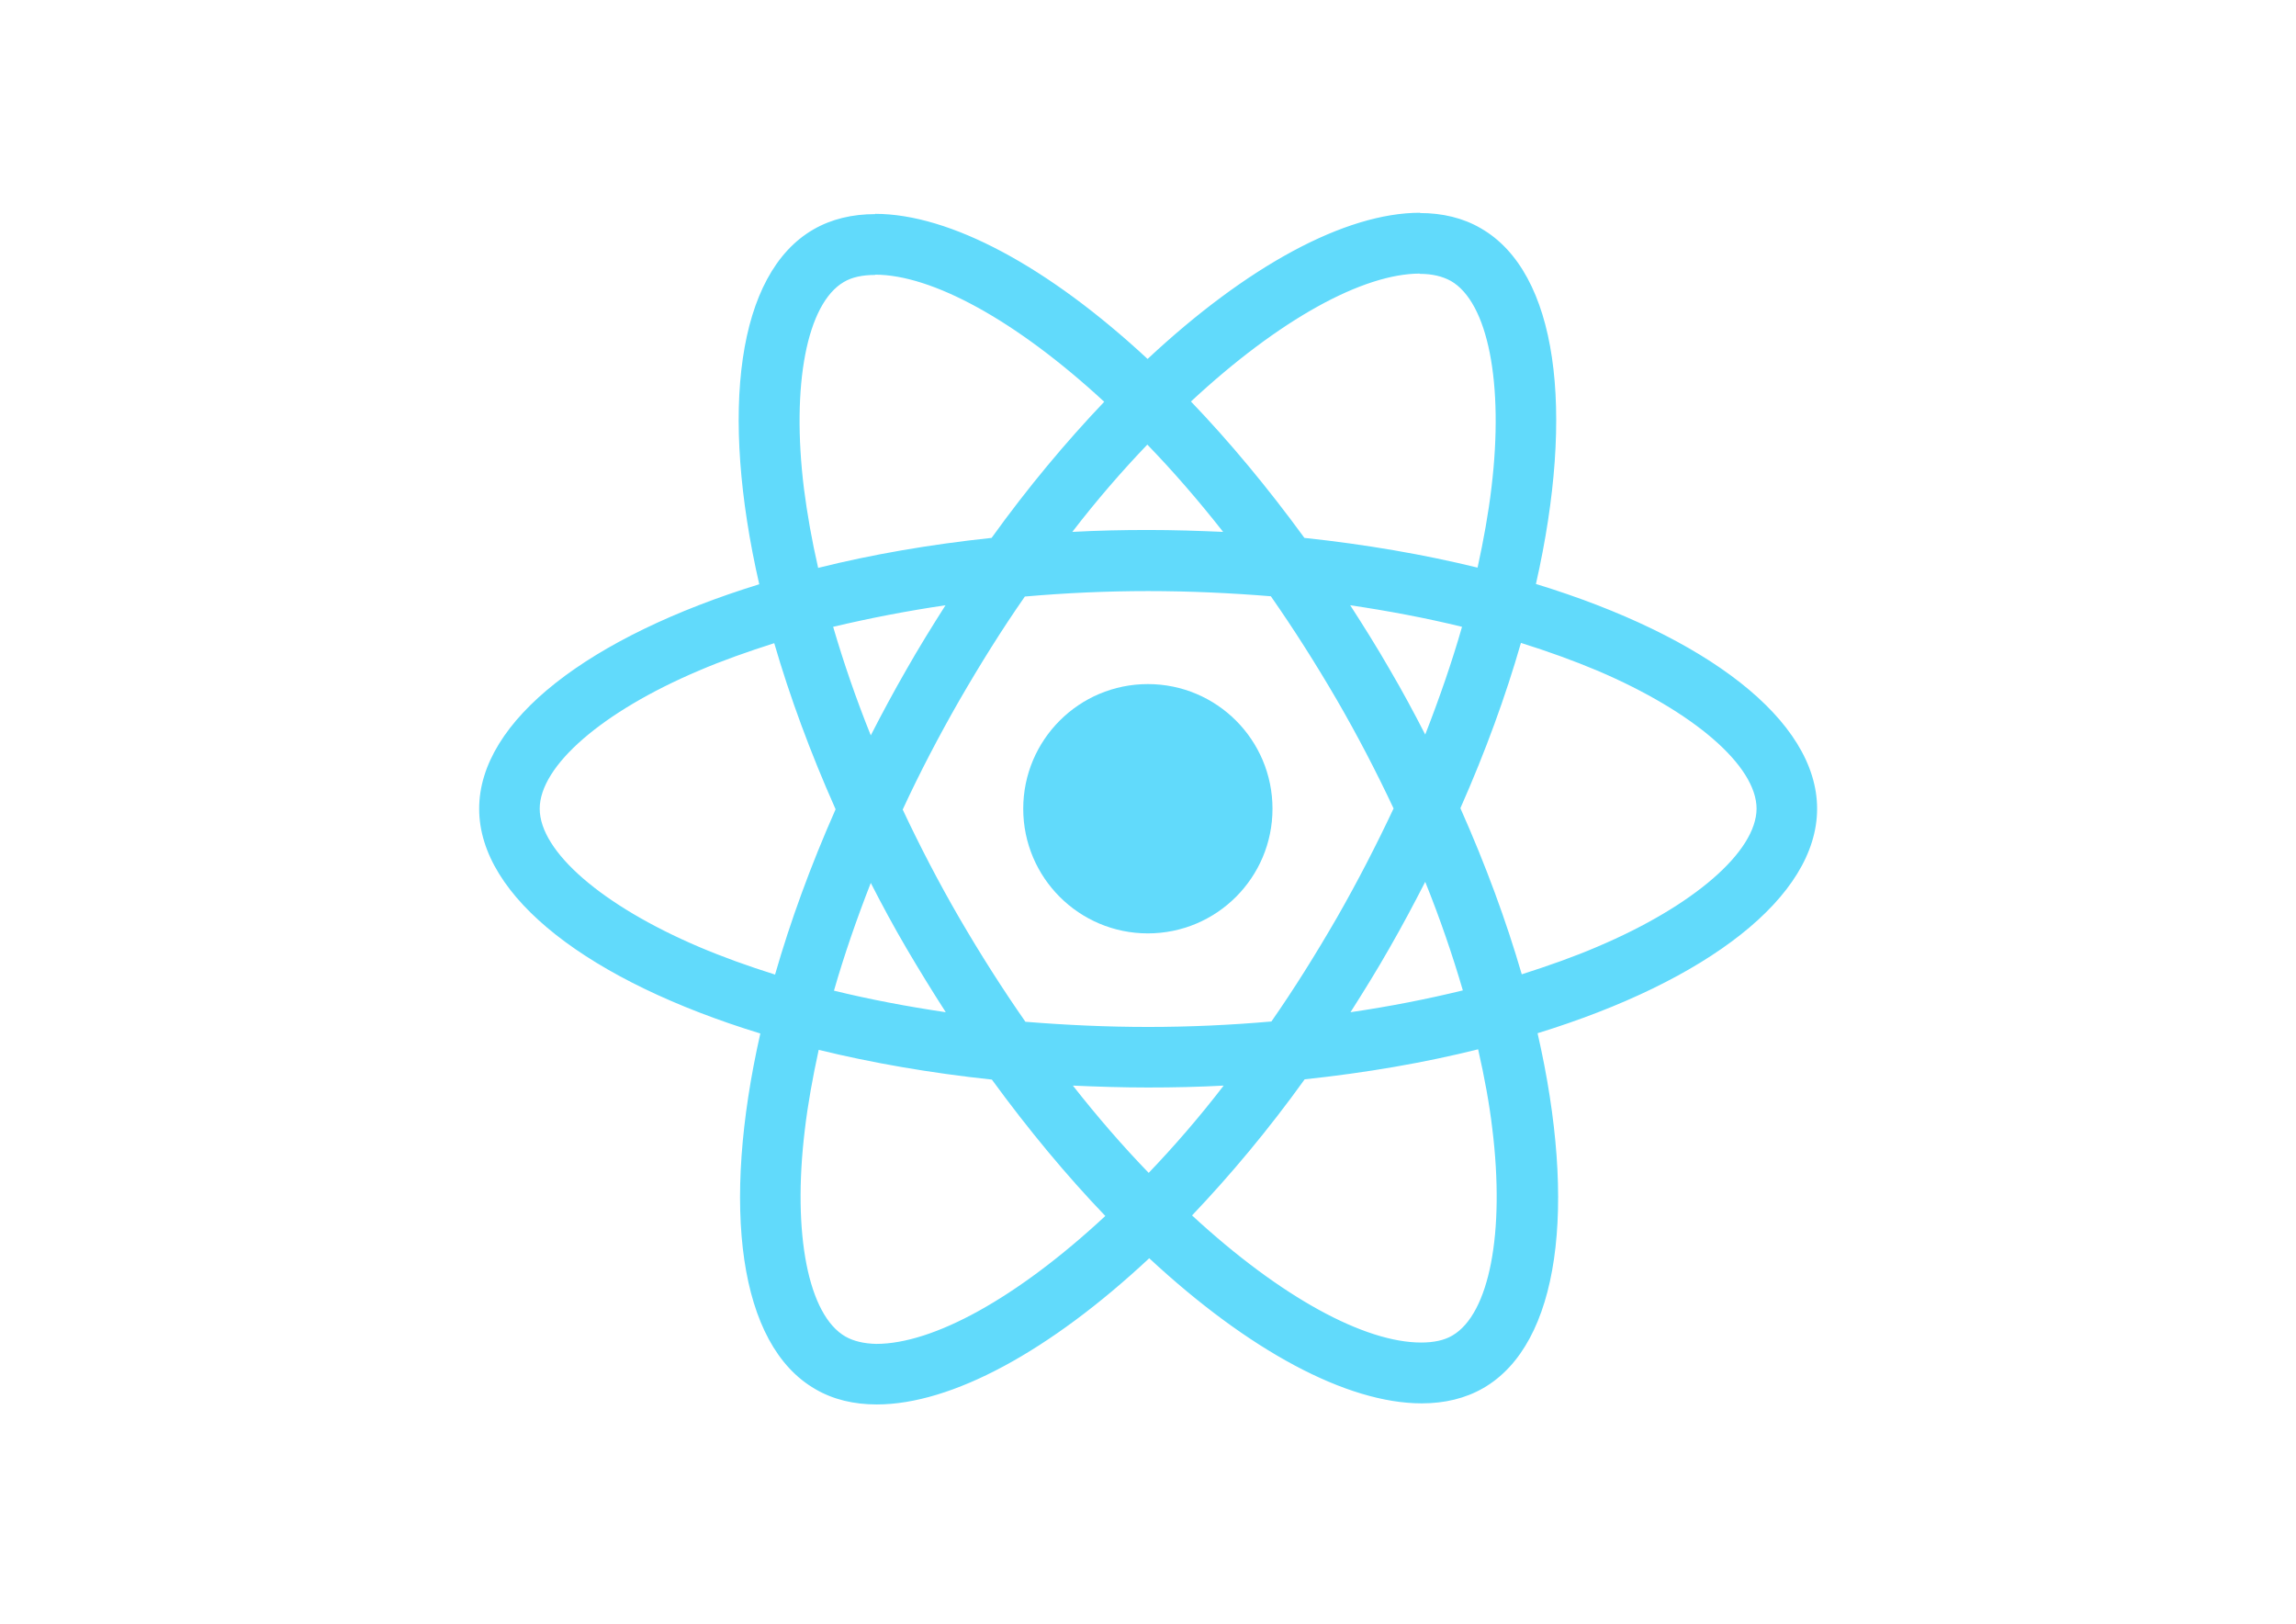
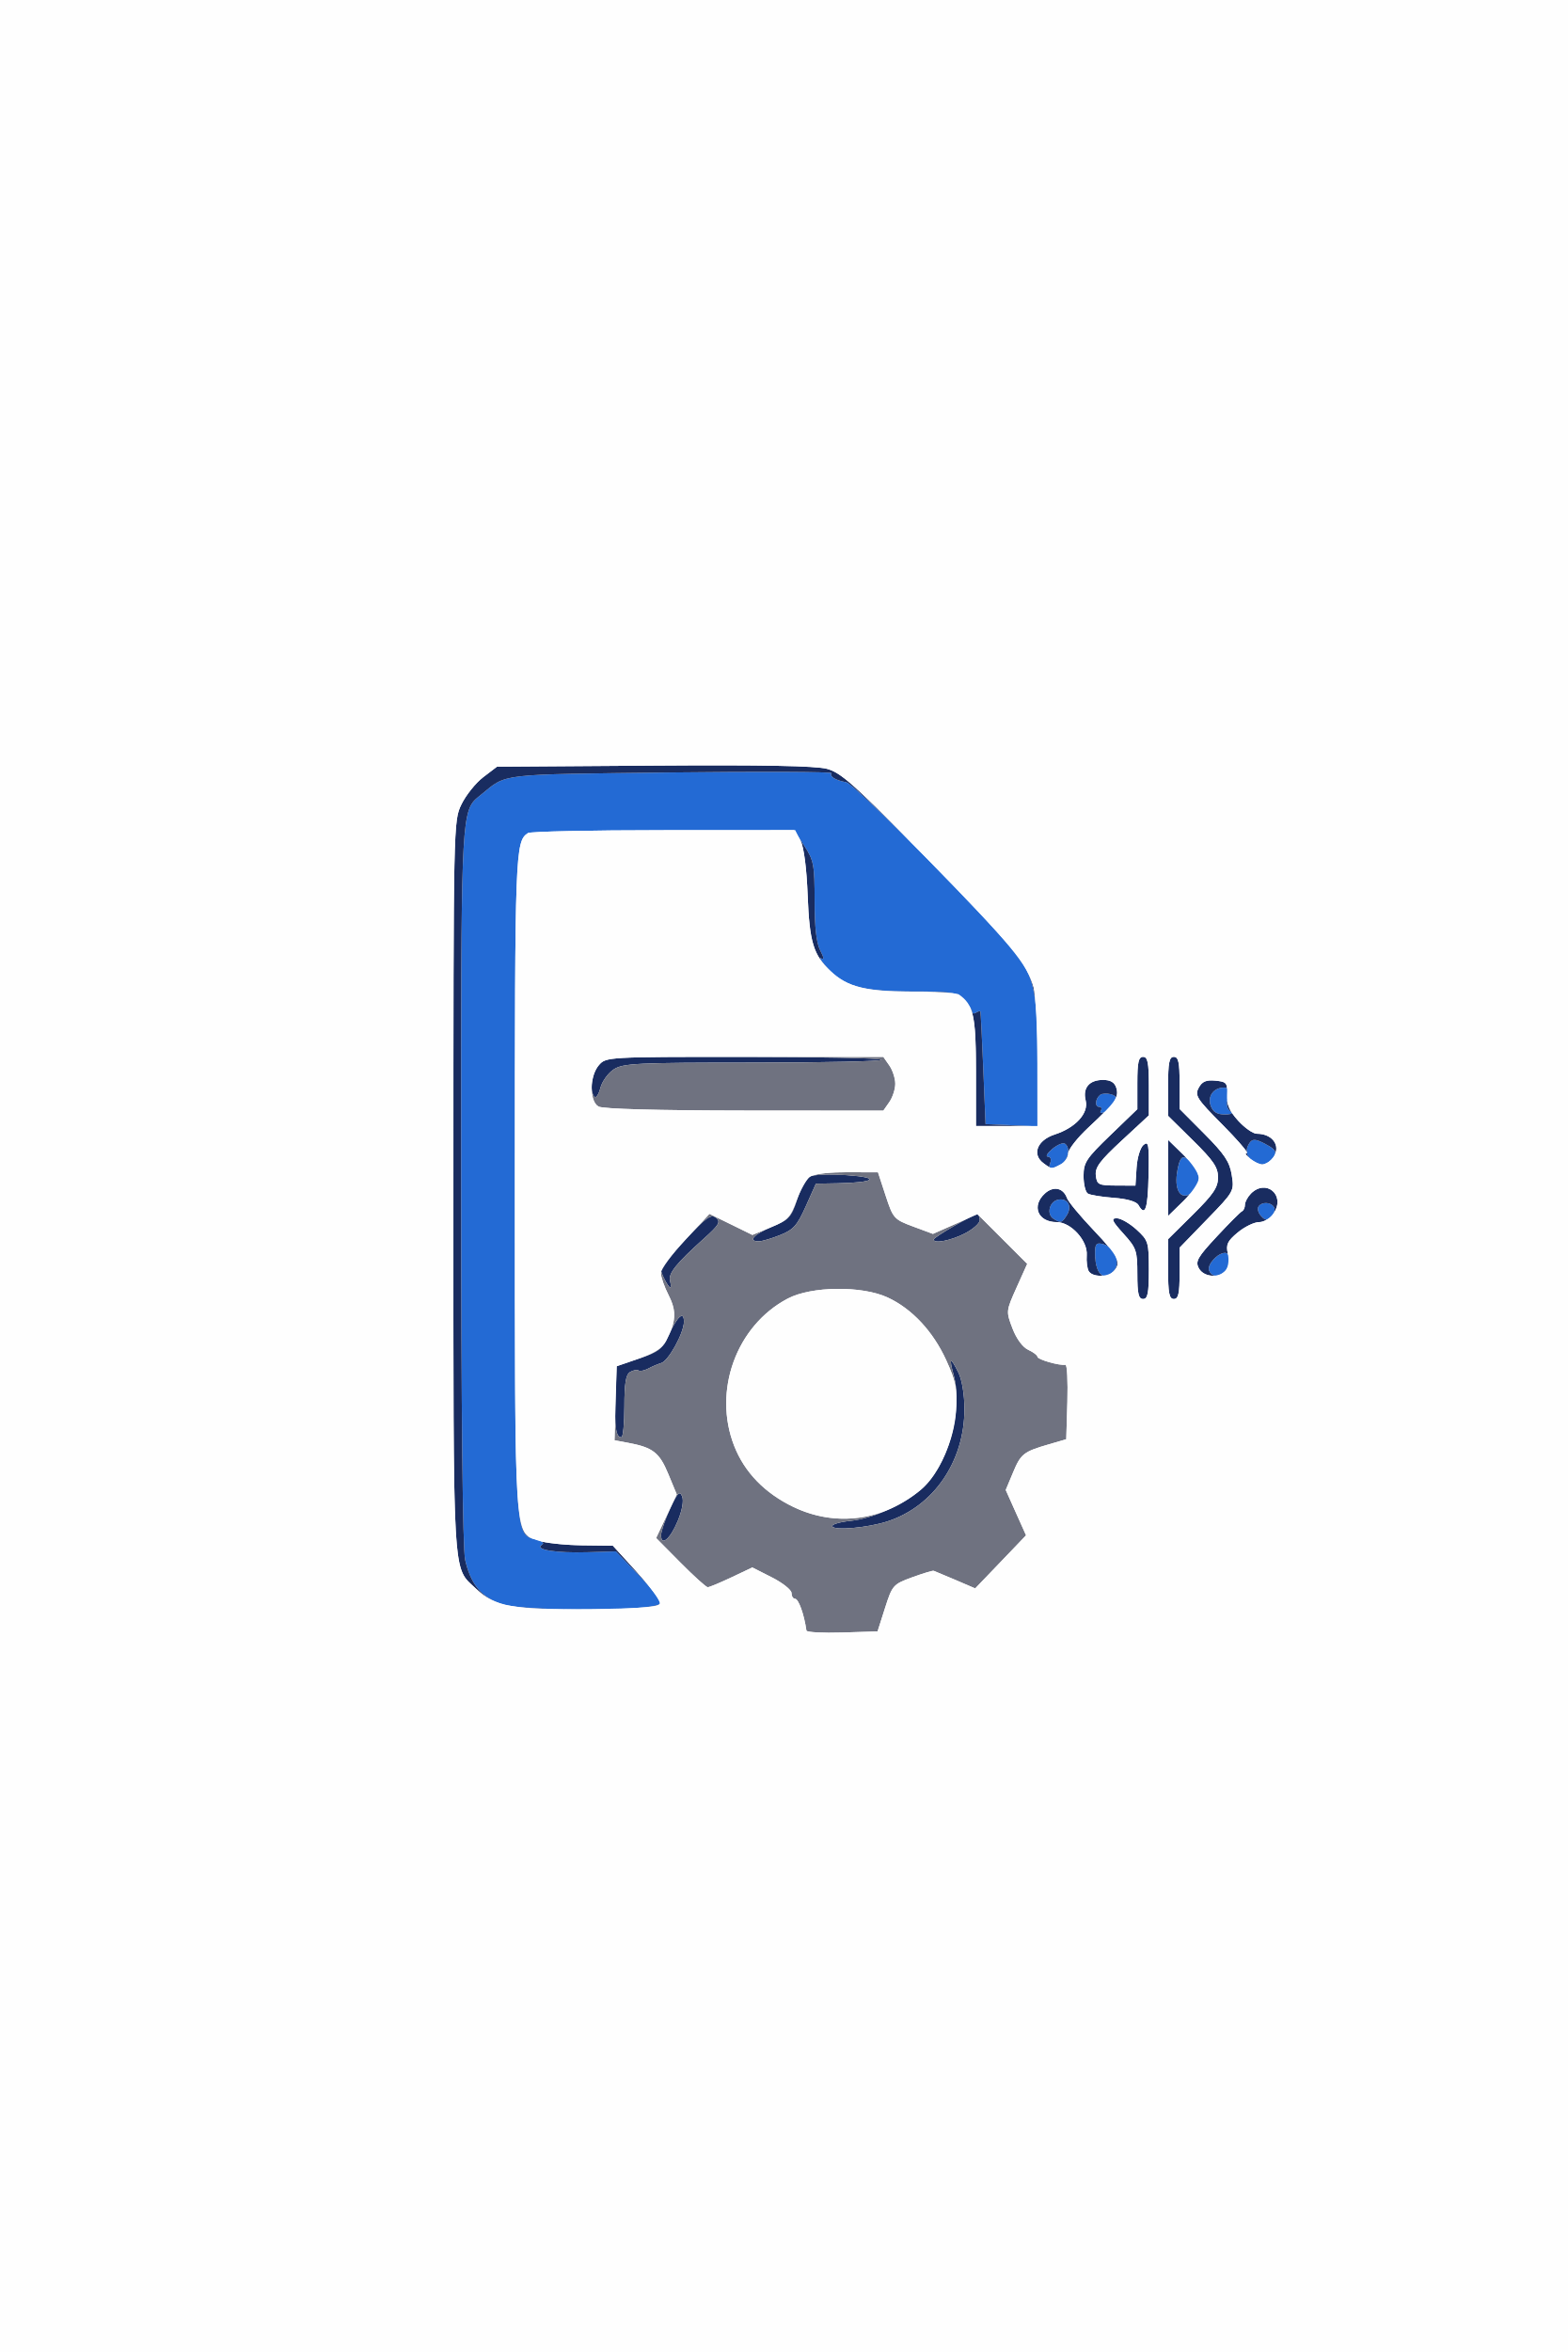
- <svg xmlns="http://www.w3.org/2000/svg" viewBox="0 0 841.9 595.3">
-   <g fill="#61DAFB">
-     <path d="M666.3 296.5c0-32.5-40.7-63.3-103.1-82.4 14.4-63.6 8-114.2-20.2-130.4-6.5-3.8-14.1-5.6-22.4-5.6v22.3c4.6 0 8.3.9 11.4 2.6 13.6 7.8 19.5 37.5 14.9 75.7-1.1 9.4-2.9 19.3-5.1 29.4-19.6-4.8-41-8.5-63.5-10.9-13.5-18.5-27.5-35.3-41.6-50 32.6-30.3 63.2-46.9 84-46.9V78c-27.5 0-63.5 19.6-99.9 53.6-36.4-33.8-72.4-53.2-99.9-53.2v22.3c20.7 0 51.4 16.5 84 46.6-14 14.7-28 31.4-41.3 49.9-22.6 2.4-44 6.1-63.6 11-2.3-10-4-19.7-5.2-29-4.7-38.2 1.1-67.9 14.6-75.8 3-1.8 6.9-2.6 11.5-2.6V78.5c-8.4 0-16 1.8-22.6 5.6-28.1 16.2-34.4 66.7-19.9 130.1-62.2 19.2-102.7 49.9-102.7 82.3 0 32.5 40.7 63.3 103.1 82.4-14.4 63.6-8 114.2 20.2 130.4 6.5 3.8 14.1 5.6 22.5 5.6 27.5 0 63.5-19.6 99.9-53.6 36.4 33.8 72.4 53.2 99.9 53.2 8.4 0 16-1.8 22.6-5.6 28.1-16.2 34.4-66.7 19.9-130.1 62-19.1 102.5-49.9 102.5-82.3zm-130.2-66.7c-3.7 12.9-8.3 26.2-13.5 39.5-4.1-8-8.4-16-13.1-24-4.6-8-9.5-15.8-14.4-23.4 14.2 2.1 27.9 4.7 41 7.9zm-45.8 106.5c-7.8 13.5-15.8 26.3-24.1 38.2-14.9 1.3-30 2-45.2 2-15.1 0-30.2-.7-45-1.9-8.3-11.9-16.4-24.6-24.2-38-7.6-13.1-14.5-26.4-20.8-39.8 6.2-13.4 13.2-26.8 20.7-39.9 7.8-13.5 15.8-26.3 24.1-38.2 14.9-1.3 30-2 45.2-2 15.1 0 30.2.7 45 1.9 8.3 11.9 16.4 24.6 24.2 38 7.6 13.1 14.5 26.4 20.8 39.8-6.3 13.4-13.2 26.8-20.7 39.9zm32.3-13c5.4 13.4 10 26.8 13.8 39.8-13.1 3.2-26.9 5.9-41.2 8 4.9-7.7 9.8-15.6 14.4-23.7 4.6-8 8.9-16.1 13-24.1zM421.2 430c-9.3-9.6-18.6-20.3-27.8-32 9 .4 18.2.7 27.5.7 9.4 0 18.7-.2 27.8-.7-9 11.7-18.3 22.4-27.5 32zm-74.4-58.9c-14.2-2.1-27.9-4.7-41-7.9 3.7-12.9 8.3-26.2 13.5-39.5 4.1 8 8.4 16 13.1 24 4.7 8 9.5 15.8 14.4 23.4zM420.7 163c9.3 9.6 18.6 20.3 27.8 32-9-.4-18.2-.7-27.5-.7-9.4 0-18.7.2-27.8.7 9-11.7 18.3-22.4 27.5-32zm-74 58.9c-4.9 7.7-9.8 15.6-14.4 23.7-4.6 8-8.9 16-13 24-5.4-13.4-10-26.8-13.8-39.8 13.1-3.1 26.9-5.8 41.2-7.9zm-90.5 125.2c-35.4-15.1-58.3-34.9-58.3-50.6 0-15.7 22.9-35.6 58.3-50.6 8.6-3.7 18-7 27.7-10.1 5.7 19.6 13.2 40 22.5 60.9-9.2 20.8-16.6 41.1-22.2 60.6-9.9-3.1-19.3-6.5-28-10.2zM310 490c-13.6-7.8-19.5-37.5-14.9-75.7 1.1-9.4 2.9-19.3 5.1-29.4 19.6 4.8 41 8.5 63.5 10.9 13.5 18.5 27.5 35.3 41.6 50-32.6 30.3-63.2 46.9-84 46.9-4.5-.1-8.3-1-11.3-2.7zm237.2-76.2c4.7 38.2-1.1 67.9-14.6 75.8-3 1.8-6.9 2.6-11.5 2.6-20.7 0-51.4-16.5-84-46.6 14-14.7 28-31.4 41.3-49.9 22.6-2.4 44-6.1 63.6-11 2.3 10.1 4.1 19.8 5.2 29.1zm38.5-66.7c-8.6 3.7-18 7-27.7 10.1-5.7-19.6-13.2-40-22.5-60.9 9.2-20.8 16.6-41.1 22.2-60.6 9.9 3.1 19.3 6.5 28.1 10.2 35.4 15.1 58.3 34.9 58.3 50.6-.1 15.7-23 35.6-58.4 50.6zM320.8 78.4z" />
-     <circle cx="420.9" cy="296.5" r="45.7" />
-     <path d="M520.5 78.1z" />
+ <svg xmlns="http://www.w3.org/2000/svg" width="408" height="612" viewBox="0 0 408 612">
+   <g>
+     <path d="M 171.75 417.24 C171.10,419.20 137.02,419.35 130.81,417.43 C125.38,415.75 122.56,412.41 121.06,405.90 C120.42,403.10 120.04,367.80 120.02,308.72 C120.02,306.05 120.02,303.45 120.02,300.92 C120.00,219.01 120.00,211.66 123.67,208.06 C124.14,207.60 124.68,207.20 125.29,206.70 C132.05,201.21 129.22,201.54 174.61,201.00 C197.82,200.73 216.62,200.81 216.39,201.18 C215.85,202.05 217.38,203.00 220.23,203.54 C222.67,204.01 260.76,242.70 265.24,249.26 C269.35,255.28 269.99,258.98 269.99,276.80 L 270.00 293.09 L 256.50 292.50 L 255.90 278.00 C255.57,270.02 255.24,263.36 255.15,263.19 C255.07,263.02 254.55,263.16 254.00,263.50 C253.45,263.84 253.00,263.73 253.00,263.25 C253.00,262.77 252.08,261.39 250.96,260.19 C249.09,258.18 247.96,258.00 237.21,257.98 C224.22,257.95 219.59,256.60 215.00,251.47 C213.62,249.93 213.04,248.99 213.71,249.37 C214.52,249.84 214.44,249.15 213.46,247.28 C212.47,245.39 212.01,241.27 212.01,234.34 C212.00,225.01 211.78,223.84 209.32,220.09 L 206.64 216.00 L 172.57 216.02 C153.83,216.02 138.00,216.36 137.40,216.77 C134.09,218.97 134.00,221.45 134.00,307.47 L 134.00 312.34 C134.00,389.26 134.00,398.09 137.63,400.00 C138.18,400.29 138.81,400.42 139.53,400.60 C141.22,401.02 141.76,401.53 141.00,402.00 C139.02,403.22 144.72,404.14 152.81,403.90 L 160.29 403.68 L 166.23 409.83 C169.50,413.21 171.98,416.55 171.75,417.24 ZM 310.80 309.80 C307.66,312.94 305.37,310.16 306.44,304.49 C307.18,300.54 307.97,300.20 310.35,302.83 C312.29,304.98 312.49,308.11 310.80,309.80 ZM 290.02 330.47 C287.32,333.73 285.00,331.68 285.00,326.01 C285.00,323.64 285.34,323.27 287.08,323.73 C289.96,324.49 291.70,328.46 290.02,330.47 ZM 330.80 301.80 C329.36,303.24 328.02,303.30 326.00,302.02 C324.27,300.93 323.98,299.03 325.29,297.28 C326.00,296.32 326.84,296.38 329.10,297.55 C332.28,299.20 332.60,300.00 330.80,301.80 ZM 320.19 289.14 C321.07,289.69 320.58,289.97 318.72,289.98 C316.75,290.00 315.70,289.35 315.11,287.78 C314.19,285.28 315.82,283.00 318.54,283.00 C319.86,283.00 320.07,283.57 319.55,285.66 C319.12,287.38 319.34,288.60 320.19,289.14 ZM 276.07 302.96 C273.41,304.39 272.68,304.26 273.36,302.50 C273.68,301.67 273.39,300.99 272.72,300.97 C272.05,300.95 272.56,300.05 273.85,298.97 C275.15,297.89 276.61,297.26 277.10,297.56 C278.70,298.55 278.05,301.90 276.07,302.96 ZM 277.67 316.16 C276.37,318.23 276.05,318.32 274.15,317.11 C272.29,315.93 273.12,312.60 275.39,312.16 C277.87,311.69 279.10,313.86 277.67,316.16 ZM 318.80 330.80 C317.19,332.41 315.34,332.32 314.67,330.59 C314.10,329.09 316.89,326.00 318.83,326.00 C320.36,326.00 320.34,329.26 318.80,330.80 ZM 289.72 287.08 C289.07,288.12 287.95,289.19 287.22,289.47 C286.49,289.75 286.17,289.53 286.51,288.99 C286.84,288.44 286.64,288.00 286.06,288.00 C284.85,288.00 285.06,285.82 286.36,284.87 C286.83,284.53 288.05,284.46 289.06,284.72 C290.58,285.12 290.69,285.52 289.72,287.08 ZM 331.56 314.10 C331.93,314.70 331.62,315.79 330.87,316.52 C329.73,317.62 329.28,317.61 328.20,316.41 C327.48,315.62 327.17,314.53 327.51,313.99 C328.32,312.67 330.72,312.73 331.56,314.10 Z" fill="rgb(35,106,212)" />
+     <path d="M 237.32 219.43 C228.73,210.83 221.27,203.74 220.23,203.54 C217.38,203.00 215.85,202.05 216.39,201.18 C216.62,200.81 197.82,200.73 174.61,201.00 C129.22,201.54 132.05,201.21 125.29,206.70 C124.68,207.20 124.14,207.60 123.67,208.06 C120.00,211.66 120.00,219.01 120.02,300.92 C120.02,303.45 120.02,306.05 120.02,308.72 C120.04,367.80 120.42,403.10 121.06,405.90 C122.42,411.78 124.85,415.07 129.31,416.89 C127.14,416.09 125.53,414.97 123.92,413.43 C123.05,412.59 122.31,411.99 121.67,411.29 C117.98,407.20 117.99,399.79 118.00,324.14 C118.00,319.34 118.00,314.27 118.00,308.91 C118.00,214.13 118.01,213.61 120.10,209.29 C121.26,206.90 123.81,203.72 125.77,202.22 L 129.34 199.50 L 170.16 199.21 C198.49,199.01 212.28,199.27 215.24,200.06 C218.65,200.98 221.97,203.80 237.32,219.43 ZM 307.00 331.33 C307.00,336.59 306.68,338.00 305.50,338.00 C304.30,338.00 304.00,336.47 304.00,330.22 L 304.00 322.44 L 310.50 316.00 C315.80,310.75 317.00,308.97 317.00,306.36 C317.00,303.75 315.81,301.99 310.50,296.76 L 304.00 290.35 L 304.00 282.68 C304.00,276.52 304.30,275.00 305.50,275.00 C306.69,275.00 307.00,276.42 307.00,281.78 L 307.00 288.56 L 313.45 295.04 C318.69,300.31 320.03,302.31 320.57,305.74 C321.24,309.92 321.18,310.03 314.12,317.30 L 307.00 324.65 ZM 298.92 305.83 C298.74,314.62 298.04,316.68 296.29,313.55 C295.78,312.65 293.36,311.94 289.85,311.68 C286.76,311.45 283.72,310.95 283.11,310.57 C282.50,310.19 282.00,308.13 282.00,306.00 C282.00,302.49 282.69,301.44 289.00,295.36 L 296.00 288.61 L 296.00 281.80 C296.00,276.42 296.31,275.00 297.50,275.00 C298.70,275.00 299.00,276.51 299.00,282.61 L 299.00 290.23 L 291.95 296.76 C286.24,302.04 284.95,303.78 285.20,305.87 C285.48,308.26 285.88,308.45 290.50,308.48 L 295.50 308.50 L 295.80 303.83 C295.97,301.22 296.77,298.61 297.61,297.91 C298.93,296.82 299.09,297.78 298.92,305.83 ZM 230.94 395.88 C225.91,397.51 217.31,398.30 216.62,397.20 C216.31,396.69 218.45,396.03 221.39,395.72 C227.07,395.14 234.82,391.71 239.65,387.64 C246.60,381.79 250.78,367.11 248.18,357.70 C246.93,353.17 247.35,352.98 249.43,357.15 C250.36,359.03 251.00,362.88 251.00,366.64 C251.00,380.29 242.98,391.97 230.94,395.88 ZM 159.73 278.26 C158.26,279.22 156.70,281.39 156.26,283.07 C155.82,284.76 155.14,285.80 154.73,285.40 C153.35,284.02 154.00,279.31 155.87,277.15 C157.71,275.02 158.14,275.00 193.31,275.00 C212.87,275.00 229.09,275.34 229.35,275.75 C229.60,276.16 214.64,276.50 196.11,276.50 C165.66,276.50 162.15,276.67 159.73,278.26 ZM 288.54 324.44 C288.11,324.12 287.61,323.87 287.08,323.73 C285.34,323.27 285.00,323.64 285.00,326.01 C285.00,329.37 285.82,331.46 287.05,331.93 C285.52,332.08 283.93,331.70 283.36,330.78 C282.95,330.11 282.71,328.23 282.83,326.61 C283.12,322.84 278.73,318.00 275.01,318.00 C270.10,318.00 268.37,313.78 271.96,310.53 C274.17,308.54 276.73,309.07 277.68,311.73 C278.03,312.70 281.17,316.49 284.66,320.15 C286.30,321.88 287.58,323.28 288.54,324.44 ZM 331.56 314.10 C330.72,312.73 328.32,312.67 327.51,313.99 C327.17,314.53 327.48,315.62 328.20,316.41 C328.86,317.14 329.29,317.43 329.78,317.29 C329.09,317.74 328.34,318.00 327.67,318.00 C326.41,318.00 323.93,319.21 322.15,320.68 C319.45,322.92 319.02,323.82 319.55,326.22 C319.56,326.27 319.57,326.32 319.58,326.38 C319.40,326.14 319.15,326.00 318.83,326.00 C316.89,326.00 314.10,329.09 314.67,330.59 C314.98,331.39 315.54,331.84 316.21,331.93 C314.54,332.11 312.76,331.42 311.99,329.98 C311.05,328.22 311.68,327.12 316.70,321.73 C319.89,318.30 322.84,315.35 323.25,315.17 C323.66,314.98 324.00,314.23 324.00,313.49 C324.00,312.75 324.71,311.44 325.57,310.57 C329.48,306.66 334.59,310.93 331.55,315.57 C331.53,315.60 331.50,315.63 331.48,315.67 C331.75,315.09 331.80,314.49 331.56,314.10 ZM 278.00 300.11 C278.00,301.11 277.13,302.40 276.07,302.96 C278.05,301.90 278.70,298.55 277.10,297.56 C276.61,297.26 275.15,297.89 273.85,298.97 C272.56,300.05 272.05,300.95 272.72,300.97 C273.39,300.99 273.68,301.67 273.36,302.50 C273.12,303.12 273.06,303.54 273.19,303.76 C272.79,303.58 272.32,303.23 271.60,302.69 C268.47,300.41 269.91,296.69 274.50,295.20 C279.94,293.44 283.38,289.66 282.55,286.35 C281.73,283.08 283.49,281.00 287.06,281.00 C289.01,281.00 290.06,281.62 290.52,283.05 C290.82,284.01 290.85,284.80 290.32,285.83 C290.45,285.25 290.05,284.99 289.06,284.72 C288.05,284.46 286.83,284.53 286.36,284.87 C285.06,285.82 284.85,288.00 286.06,288.00 C286.64,288.00 286.84,288.44 286.51,288.99 C286.17,289.53 286.49,289.75 287.22,289.47 C287.29,289.44 287.37,289.40 287.45,289.36 C286.38,290.45 285.00,291.76 283.25,293.40 C280.36,296.09 278.00,299.12 278.00,300.11 ZM 162.50 365.96 C162.50,370.38 162.15,374.00 161.72,374.00 C160.28,374.00 159.91,371.38 160.21,363.41 L 160.50 355.50 L 166.34 353.50 C171.50,351.73 172.40,351.01 174.09,347.31 C176.30,342.46 178.00,340.99 178.00,343.91 C178.00,346.80 174.01,354.08 172.10,354.66 C171.22,354.93 169.69,355.58 168.71,356.11 C167.72,356.64 166.58,356.86 166.16,356.60 C165.75,356.34 164.75,356.54 163.95,357.03 C162.88,357.69 162.50,360.01 162.50,365.96 ZM 203.03 321.37 C200.79,322.27 198.29,323.00 197.48,323.00 C194.51,323.00 196.12,321.22 200.89,319.24 C205.32,317.39 205.93,316.74 207.47,312.09 C208.40,309.28 209.92,306.59 210.83,306.11 C211.75,305.63 216.10,305.49 220.50,305.79 C229.38,306.41 227.77,307.72 217.92,307.90 L 212.34 308.00 L 209.72 313.87 C207.49,318.87 206.49,319.99 203.03,321.37 ZM 331.87 300.27 C332.08,299.38 331.23,298.65 329.10,297.55 C326.84,296.38 326.00,296.32 325.29,297.28 C324.66,298.12 324.40,299.00 324.49,299.80 C324.12,298.98 321.54,296.06 318.12,292.62 C311.47,285.93 310.90,285.05 311.96,283.07 C312.86,281.40 313.88,280.96 316.32,281.19 C318.56,281.41 319.23,281.64 319.35,283.13 C319.15,283.04 318.88,283.00 318.54,283.00 C315.82,283.00 314.19,285.28 315.11,287.78 C315.70,289.35 316.75,290.00 318.72,289.98 C320.02,289.98 320.65,289.84 320.61,289.56 C321.03,290.21 321.58,290.88 322.25,291.62 C323.94,293.48 326.11,295.00 327.08,295.00 C330.89,295.00 332.99,297.67 331.87,300.27 ZM 299.00 330.44 C299.00,336.49 298.70,338.00 297.50,338.00 C296.32,338.00 296.00,336.61 296.00,331.50 C296.00,325.44 295.76,324.74 292.38,321.00 C289.38,317.68 289.09,317.00 290.66,317.00 C291.70,317.00 294.00,318.32 295.78,319.94 C298.86,322.76 299.00,323.21 299.00,330.44 ZM 174.38 333.25 C174.62,334.21 174.65,335.00 174.44,335.00 C173.92,335.00 172.00,331.30 172.00,330.30 C172.00,329.84 174.89,326.35 178.42,322.54 C183.81,316.75 185.09,315.83 186.34,316.87 C187.62,317.93 187.17,318.71 183.17,322.30 C175.96,328.78 173.90,331.35 174.38,333.25 ZM 252.51 262.16 C252.82,262.64 253.00,263.03 253.00,263.25 C253.00,263.73 253.45,263.84 254.00,263.50 C254.55,263.16 255.07,263.02 255.15,263.19 C255.24,263.36 255.57,270.02 255.90,278.00 L 256.50 292.50 L 267.91 293.00 L 254.00 293.00 L 254.00 278.72 C254.00,269.41 253.73,264.90 252.51,262.16 ZM 308.99 301.53 C307.62,300.53 307.01,301.41 306.44,304.49 C305.51,309.42 307.12,312.17 309.63,310.73 C309.13,311.33 308.58,311.94 308.00,312.50 L 304.00 316.41 L 304.00 296.59 L 308.00 300.50 C308.34,300.83 308.67,301.18 308.99,301.53 ZM 208.03 218.11 L 209.32 220.09 C211.78,223.84 212.00,225.01 212.01,234.34 C212.01,241.27 212.47,245.39 213.46,247.28 C214.44,249.15 214.52,249.84 213.71,249.37 C213.04,248.99 213.62,249.93 215.00,251.47 C215.52,252.05 216.04,252.58 216.57,253.07 C216.44,252.95 216.30,252.83 216.17,252.70 C211.70,248.53 210.67,245.12 210.20,233.00 C209.93,225.93 209.22,220.44 208.35,218.75 ZM 169.73 413.80 C168.79,412.61 167.58,411.22 166.23,409.83 L 160.29 403.68 L 152.81 403.90 C144.72,404.14 139.02,403.22 141.00,402.00 C141.47,401.71 141.44,401.41 140.96,401.12 C143.23,401.63 147.56,402.05 151.40,402.10 L 159.50 402.20 L 165.82 409.13 C167.34,410.80 168.70,412.43 169.73,413.80 ZM 251.04 320.98 C247.41,322.83 243.00,323.68 243.00,322.52 C243.00,321.93 253.21,316.02 254.25,316.01 C254.66,316.00 255.00,316.67 255.00,317.48 C255.00,318.29 253.22,319.87 251.04,320.98 ZM 176.39 395.76 C174.43,400.51 171.95,402.55 172.06,399.33 C172.10,398.33 173.17,395.25 174.44,392.50 C176.34,388.39 176.89,387.83 177.52,389.35 C177.99,390.48 177.56,392.95 176.39,395.76 ZM 277.67 316.16 C279.10,313.86 277.87,311.69 275.39,312.16 C273.12,312.60 272.29,315.93 274.15,317.11 C276.05,318.32 276.37,318.23 277.67,316.16 ZM 220.51 255.73 C224.14,257.42 229.01,257.96 237.21,257.98 C243.18,257.99 246.19,258.05 248.00,258.45 C245.82,258.20 241.69,258.02 237.22,258.02 C228.89,258.00 224.13,257.44 220.51,255.73 ZM 138.54 400.34 C138.21,400.25 137.91,400.15 137.63,400.00 C135.79,399.03 134.88,396.29 134.43,383.81 C134.89,396.02 135.83,398.82 137.76,399.97 C138.00,400.12 138.26,400.24 138.54,400.34 ZM 269.52 261.30 C269.15,257.70 268.52,255.26 267.45,253.01 C268.17,254.37 268.63,255.60 268.99,256.89 C269.18,257.59 269.36,259.17 269.52,261.30 ZM 320.19 289.14 C319.48,288.69 319.20,287.75 319.39,286.44 C319.53,287.45 319.87,288.38 320.48,289.36 C320.41,289.29 320.31,289.22 320.19,289.14 ZM 145.39 418.71 C140.22,418.65 136.43,418.43 133.50,417.95 C136.39,418.34 140.70,418.59 145.39,418.71 ZM 290.02 330.47 C290.71,329.64 290.82,328.48 290.52,327.35 C291.18,328.82 290.84,329.76 289.80,330.80 C289.68,330.92 289.56,331.02 289.42,331.12 C289.62,330.93 289.82,330.72 290.02,330.47 ZM 324.52 300.01 C324.61,300.47 324.82,300.91 325.15,301.29 C324.34,300.64 323.88,300.05 324.47,300.03 C324.50,300.03 324.51,300.02 324.52,300.01 ZM 171.74 417.28 C171.57,417.78 169.92,418.12 166.17,418.35 C169.38,418.09 171.53,417.73 171.75,417.26 C171.74,417.27 171.74,417.28 171.74,417.28 ZM 327.74 302.83 C328.29,302.97 328.80,302.96 329.29,302.81 C328.99,302.93 328.71,303.00 328.49,303.00 C328.29,303.00 328.03,302.94 327.74,302.83 ZM 312.00 306.50 C312.00,306.62 311.98,306.75 311.95,306.89 C311.95,306.52 311.92,306.14 311.84,305.76 C311.94,306.05 312.00,306.30 312.00,306.50 ZM 276.07 302.96 C274.97,303.55 274.39,303.87 273.89,303.90 C274.37,303.80 275.09,303.49 276.07,302.96 Z" fill="rgb(25,44,96)" />
+     <path d="M 162.50 365.96 C162.50,360.01 162.88,357.69 163.95,357.03 C164.75,356.54 165.75,356.34 166.16,356.60 C166.58,356.86 167.72,356.64 168.71,356.11 C169.69,355.58 171.22,354.93 172.10,354.66 C174.01,354.08 178.00,346.80 178.00,343.91 C178.00,341.23 176.57,342.25 174.63,346.17 C175.94,342.74 175.70,340.34 174.02,337.04 C172.91,334.86 172.00,332.27 172.00,331.27 C172.00,331.16 172.03,331.02 172.10,330.84 C172.50,332.25 173.99,335.00 174.44,335.00 C174.65,335.00 174.62,334.21 174.38,333.25 C173.90,331.35 175.96,328.78 183.17,322.30 C187.17,318.71 187.62,317.93 186.34,316.87 C185.09,315.83 183.81,316.75 178.42,322.54 L 184.64 315.85 L 195.81 321.33 L 200.32 319.48 C196.00,321.36 194.63,323.00 197.48,323.00 C198.29,323.00 200.79,322.27 203.03,321.37 C206.49,319.99 207.49,318.87 209.72,313.87 L 212.34 308.00 L 217.92 307.90 C227.77,307.72 229.38,306.41 220.50,305.79 C216.63,305.52 212.80,305.60 211.31,305.95 C212.80,305.36 216.19,305.01 220.44,305.02 L 228.50 305.04 L 230.50 311.14 C232.43,317.03 232.67,317.30 237.65,319.15 L 242.80 321.06 L 248.60 318.50 L 251.76 317.10 C248.41,318.84 243.00,322.09 243.00,322.52 C243.00,323.68 247.41,322.83 251.04,320.98 C253.22,319.87 255.00,318.29 255.00,317.48 C255.00,316.67 254.66,316.00 254.25,316.01 C254.24,316.01 254.23,316.01 254.22,316.01 L 254.41 315.93 L 260.87 322.39 L 267.34 328.86 L 264.57 335.02 C261.82,341.15 261.81,341.22 263.51,345.67 C264.54,348.37 266.17,350.57 267.61,351.23 C268.92,351.83 270.00,352.64 270.00,353.04 C270.00,353.75 275.78,355.40 277.29,355.12 C277.72,355.04 277.94,359.37 277.79,364.74 L 277.50 374.50 L 273.00 375.81 C266.37,377.74 265.68,378.28 263.63,383.20 L 261.75 387.70 L 264.39 393.60 L 267.04 399.50 L 260.42 406.41 L 253.80 413.31 L 248.65 411.10 C245.82,409.89 243.27,408.82 243.00,408.73 C242.73,408.63 240.20,409.40 237.40,410.42 C232.45,412.23 232.23,412.48 230.34,418.39 L 228.39 424.50 L 219.20 424.79 C214.14,424.95 209.95,424.72 209.88,424.29 C209.25,419.95 207.82,416.00 206.89,416.00 C206.40,416.00 206.00,415.33 206.00,414.52 C206.00,413.70 203.70,411.87 200.90,410.45 L 195.80 407.86 L 190.37 410.43 C187.39,411.84 184.61,413.00 184.19,413.00 C183.78,413.00 180.59,410.12 177.10,406.60 L 170.76 400.20 L 173.44 394.53 L 176.13 388.85 L 173.92 383.52 C171.62,377.96 169.92,376.64 163.55,375.44 L 159.93 374.76 L 160.12 368.52 C160.17,372.55 160.65,374.00 161.72,374.00 C162.15,374.00 162.50,370.38 162.50,365.96 ZM 230.94 395.88 C242.98,391.97 251.00,380.29 251.00,366.64 C251.00,362.88 250.36,359.03 249.43,357.15 C247.35,352.98 246.93,353.17 248.18,357.70 C248.92,360.38 249.11,363.49 248.85,366.69 C249.14,361.29 248.73,359.37 246.27,353.95 C242.84,346.43 237.34,340.53 231.00,337.60 C224.29,334.50 211.16,334.65 205.00,337.90 C191.63,344.94 185.47,361.89 191.07,376.21 C193.76,383.09 199.04,388.54 206.50,392.12 C214.44,395.93 223.13,396.13 230.96,392.93 C227.67,394.40 224.26,395.43 221.39,395.72 C218.45,396.03 216.31,396.69 216.62,397.20 C217.31,398.30 225.91,397.51 230.94,395.88 ZM 159.73 278.26 C162.15,276.67 165.66,276.50 196.11,276.50 C214.64,276.50 229.60,276.16 229.35,275.75 C229.09,275.34 213.15,275.01 193.81,275.00 L 229.89 275.00 L 231.44 277.22 C232.30,278.44 233.00,280.59 233.00,282.00 C233.00,283.41 232.30,285.56 231.44,286.78 L 229.89 289.00 L 193.69 288.97 C170.98,288.95 156.85,288.56 155.75,287.92 C154.50,287.19 153.92,285.08 153.99,282.83 C153.99,283.94 154.23,284.89 154.73,285.40 C155.14,285.80 155.82,284.76 156.26,283.07 C156.70,281.39 158.26,279.22 159.73,278.26 ZM 176.39 395.76 C177.56,392.95 177.99,390.48 177.52,389.35 C176.89,387.83 176.34,388.39 174.44,392.50 C173.17,395.25 172.10,398.33 172.06,399.33 C171.95,402.55 174.43,400.51 176.39,395.76 ZM 202.31 318.62 C205.18,317.28 205.93,316.17 207.29,312.43 C207.47,311.96 207.65,311.49 207.85,311.02 C207.72,311.38 207.59,311.73 207.47,312.09 C206.11,316.19 205.48,317.18 202.31,318.62 ZM 172.44 350.21 C171.29,351.62 169.74,352.34 166.34,353.50 L 160.50 355.50 L 166.28 353.50 C169.30,352.46 171.26,351.42 172.44,350.21 ZM 245.04 380.39 C243.56,383.35 241.73,385.89 239.65,387.64 C241.65,385.96 243.51,383.38 245.04,380.39 ZM 154.76 279.02 C155.05,278.31 155.42,277.67 155.87,277.15 C155.43,277.66 155.05,278.31 154.76,279.02 Z" fill="rgb(111,114,128)" />
+     <path d="M 0.00 306.00 L 0.00 0.00 L 204.00 0.00 L 408.00 0.00 L 408.00 306.00 L 408.00 612.00 L 204.00 612.00 L 0.00 612.00 L 0.00 306.00 ZM 230.34 418.39 C232.23,412.48 232.45,412.23 237.40,410.42 C240.20,409.40 242.73,408.63 243.00,408.73 C243.27,408.82 245.82,409.89 248.65,411.10 L 253.80 413.31 L 260.42 406.41 L 267.04 399.50 L 264.39 393.60 L 261.75 387.70 L 263.63 383.20 C265.68,378.28 266.37,377.74 273.00,375.81 L 277.50 374.50 L 277.79 364.74 C277.94,359.37 277.72,355.04 277.29,355.12 C275.78,355.40 270.00,353.75 270.00,353.04 C270.00,352.64 268.92,351.83 267.61,351.23 C266.17,350.57 264.54,348.37 263.51,345.67 C261.81,341.22 261.82,341.15 264.57,335.02 L 267.34 328.86 L 260.87 322.39 L 254.41 315.93 L 248.60 318.50 L 242.80 321.06 L 237.65 319.15 C232.67,317.30 232.43,317.03 230.50,311.14 L 228.50 305.04 L 220.44 305.02 C215.51,305.01 211.75,305.48 210.74,306.25 C209.84,306.94 208.29,309.72 207.29,312.43 C205.69,316.80 204.95,317.58 200.65,319.34 L 195.81 321.33 L 190.23 318.59 L 184.64 315.85 L 178.32 322.65 C174.84,326.40 172.00,330.27 172.00,331.27 C172.00,332.27 172.91,334.86 174.02,337.04 C176.12,341.15 175.97,343.86 173.38,348.93 C172.46,350.72 170.31,352.11 166.28,353.50 L 160.50 355.50 L 160.22 365.13 L 159.93 374.76 L 163.55 375.44 C169.92,376.64 171.62,377.96 173.92,383.52 L 176.13 388.85 L 173.44 394.53 L 170.76 400.20 L 177.10 406.60 C180.59,410.12 183.78,413.00 184.19,413.00 C184.61,413.00 187.39,411.84 190.37,410.43 L 195.80 407.86 L 200.90 410.45 C203.70,411.87 206.00,413.70 206.00,414.52 C206.00,415.33 206.40,416.00 206.89,416.00 C207.82,416.00 209.25,419.95 209.88,424.29 C209.95,424.72 214.14,424.95 219.20,424.79 L 228.39 424.50 L 230.34 418.39 ZM 171.74 417.28 C171.96,416.62 169.30,412.95 165.82,409.13 L 159.50 402.20 L 151.40 402.10 C146.94,402.04 141.83,401.49 140.04,400.86 C133.80,398.69 134.00,401.85 134.00,307.47 C134.00,221.45 134.09,218.97 137.40,216.77 C138.00,216.36 153.90,216.02 172.72,216.02 L 206.95 216.00 L 208.35 218.75 C209.22,220.44 209.93,225.93 210.20,233.00 C210.67,245.12 211.70,248.53 216.17,252.70 C220.60,256.84 225.20,258.00 237.22,258.02 C243.42,258.02 248.98,258.36 249.56,258.77 C253.35,261.40 254.00,264.32 254.00,278.72 L 254.00 293.00 L 262.00 293.00 L 270.00 293.00 L 269.99 276.75 C269.99,267.81 269.54,258.87 268.99,256.89 C267.29,250.79 263.29,245.97 241.00,223.18 C222.47,204.24 218.91,201.04 215.24,200.06 C212.28,199.27 198.49,199.01 170.16,199.21 L 129.34 199.50 L 125.77 202.22 C123.81,203.72 121.26,206.90 120.10,209.29 C118.01,213.61 118.00,214.13 118.00,308.91 C118.00,413.39 117.66,407.43 123.92,413.43 C128.74,418.04 133.59,418.91 153.42,418.69 C166.45,418.55 171.45,418.17 171.74,417.28 ZM 299.00 330.44 C299.00,323.21 298.86,322.76 295.78,319.94 C294.00,318.32 291.70,317.00 290.66,317.00 C289.09,317.00 289.38,317.68 292.38,321.00 C295.76,324.74 296.00,325.44 296.00,331.50 C296.00,336.61 296.32,338.00 297.50,338.00 C298.70,338.00 299.00,336.49 299.00,330.44 ZM 307.00 331.33 L 307.00 324.65 L 314.12 317.30 C321.18,310.03 321.24,309.92 320.57,305.74 C320.03,302.31 318.69,300.31 313.45,295.04 L 307.00 288.56 L 307.00 281.78 C307.00,276.42 306.69,275.00 305.50,275.00 C304.30,275.00 304.00,276.52 304.00,282.68 L 304.00 290.35 L 310.50 296.76 C315.81,301.99 317.00,303.75 317.00,306.36 C317.00,308.97 315.80,310.75 310.50,316.00 L 304.00 322.44 L 304.00 330.22 C304.00,336.47 304.30,338.00 305.50,338.00 C306.68,338.00 307.00,336.59 307.00,331.33 ZM 289.80 330.80 C291.94,328.66 291.10,326.91 284.66,320.15 C281.17,316.49 278.03,312.70 277.68,311.73 C276.73,309.07 274.17,308.54 271.96,310.53 C268.37,313.78 270.10,318.00 275.01,318.00 C278.73,318.00 283.12,322.84 282.83,326.61 C282.71,328.23 282.95,330.11 283.36,330.78 C284.33,332.34 288.24,332.36 289.80,330.80 ZM 318.97 330.54 C319.68,329.68 319.92,327.90 319.55,326.22 C319.02,323.82 319.45,322.92 322.15,320.68 C323.93,319.21 326.41,318.00 327.67,318.00 C328.99,318.00 330.63,316.97 331.55,315.57 C334.59,310.93 329.48,306.66 325.57,310.57 C324.71,311.44 324.00,312.75 324.00,313.49 C324.00,314.23 323.66,314.98 323.25,315.17 C322.84,315.35 319.89,318.30 316.70,321.73 C311.68,327.12 311.05,328.22 311.99,329.98 C313.25,332.34 317.21,332.66 318.97,330.54 ZM 312.00 306.50 C312.00,305.35 310.20,302.65 308.00,300.50 L 304.00 296.59 L 304.00 306.50 L 304.00 316.41 L 308.00 312.50 C310.20,310.35 312.00,307.65 312.00,306.50 ZM 298.92 305.83 C299.09,297.78 298.93,296.82 297.61,297.91 C296.77,298.61 295.97,301.22 295.80,303.83 L 295.50 308.50 L 290.50 308.48 C285.88,308.45 285.48,308.26 285.20,305.87 C284.95,303.78 286.24,302.04 291.95,296.76 L 299.00 290.23 L 299.00 282.61 C299.00,276.51 298.70,275.00 297.50,275.00 C296.31,275.00 296.00,276.42 296.00,281.80 L 296.00 288.61 L 289.00 295.36 C282.69,301.44 282.00,302.49 282.00,306.00 C282.00,308.13 282.50,310.19 283.11,310.57 C283.72,310.95 286.76,311.45 289.85,311.68 C293.36,311.94 295.78,312.65 296.29,313.55 C298.04,316.68 298.74,314.62 298.92,305.83 ZM 276.07 302.96 C277.13,302.40 278.00,301.11 278.00,300.11 C278.00,299.12 280.36,296.09 283.25,293.40 C290.34,286.78 291.28,285.45 290.52,283.05 C290.06,281.62 289.01,281.00 287.06,281.00 C283.49,281.00 281.73,283.08 282.55,286.35 C283.38,289.66 279.94,293.44 274.50,295.20 C269.91,296.69 268.47,300.41 271.60,302.69 C273.74,304.26 273.65,304.26 276.07,302.96 ZM 330.80 301.80 C333.76,298.84 331.65,295.00 327.08,295.00 C326.11,295.00 323.94,293.48 322.25,291.62 C319.97,289.12 319.22,287.38 319.34,284.87 C319.49,281.77 319.24,281.48 316.32,281.19 C313.88,280.96 312.86,281.40 311.96,283.07 C310.90,285.05 311.47,285.93 318.12,292.62 C322.15,296.68 325.01,300.01 324.47,300.03 C323.14,300.08 327.10,303.00 328.49,303.00 C329.10,303.00 330.14,302.46 330.80,301.80 ZM 231.44 286.78 C232.30,285.56 233.00,283.41 233.00,282.00 C233.00,280.59 232.30,278.44 231.44,277.22 L 229.89 275.00 L 193.81 275.00 C158.12,275.00 157.71,275.02 155.87,277.15 C153.42,279.98 153.34,286.52 155.75,287.92 C156.85,288.56 170.98,288.95 193.69,288.97 L 229.89 289.00 L 231.44 286.78 ZM 206.50 392.12 C199.04,388.54 193.76,383.09 191.07,376.21 C185.47,361.89 191.63,344.94 205.00,337.90 C211.16,334.65 224.29,334.50 231.00,337.60 C237.34,340.53 242.84,346.43 246.27,353.95 C248.78,359.46 249.15,361.36 248.83,366.98 C248.40,374.62 244.38,383.66 239.65,387.64 C230.03,395.73 217.55,397.42 206.50,392.12 Z" fill="rgb(254,254,254)" />
  </g>
</svg>
